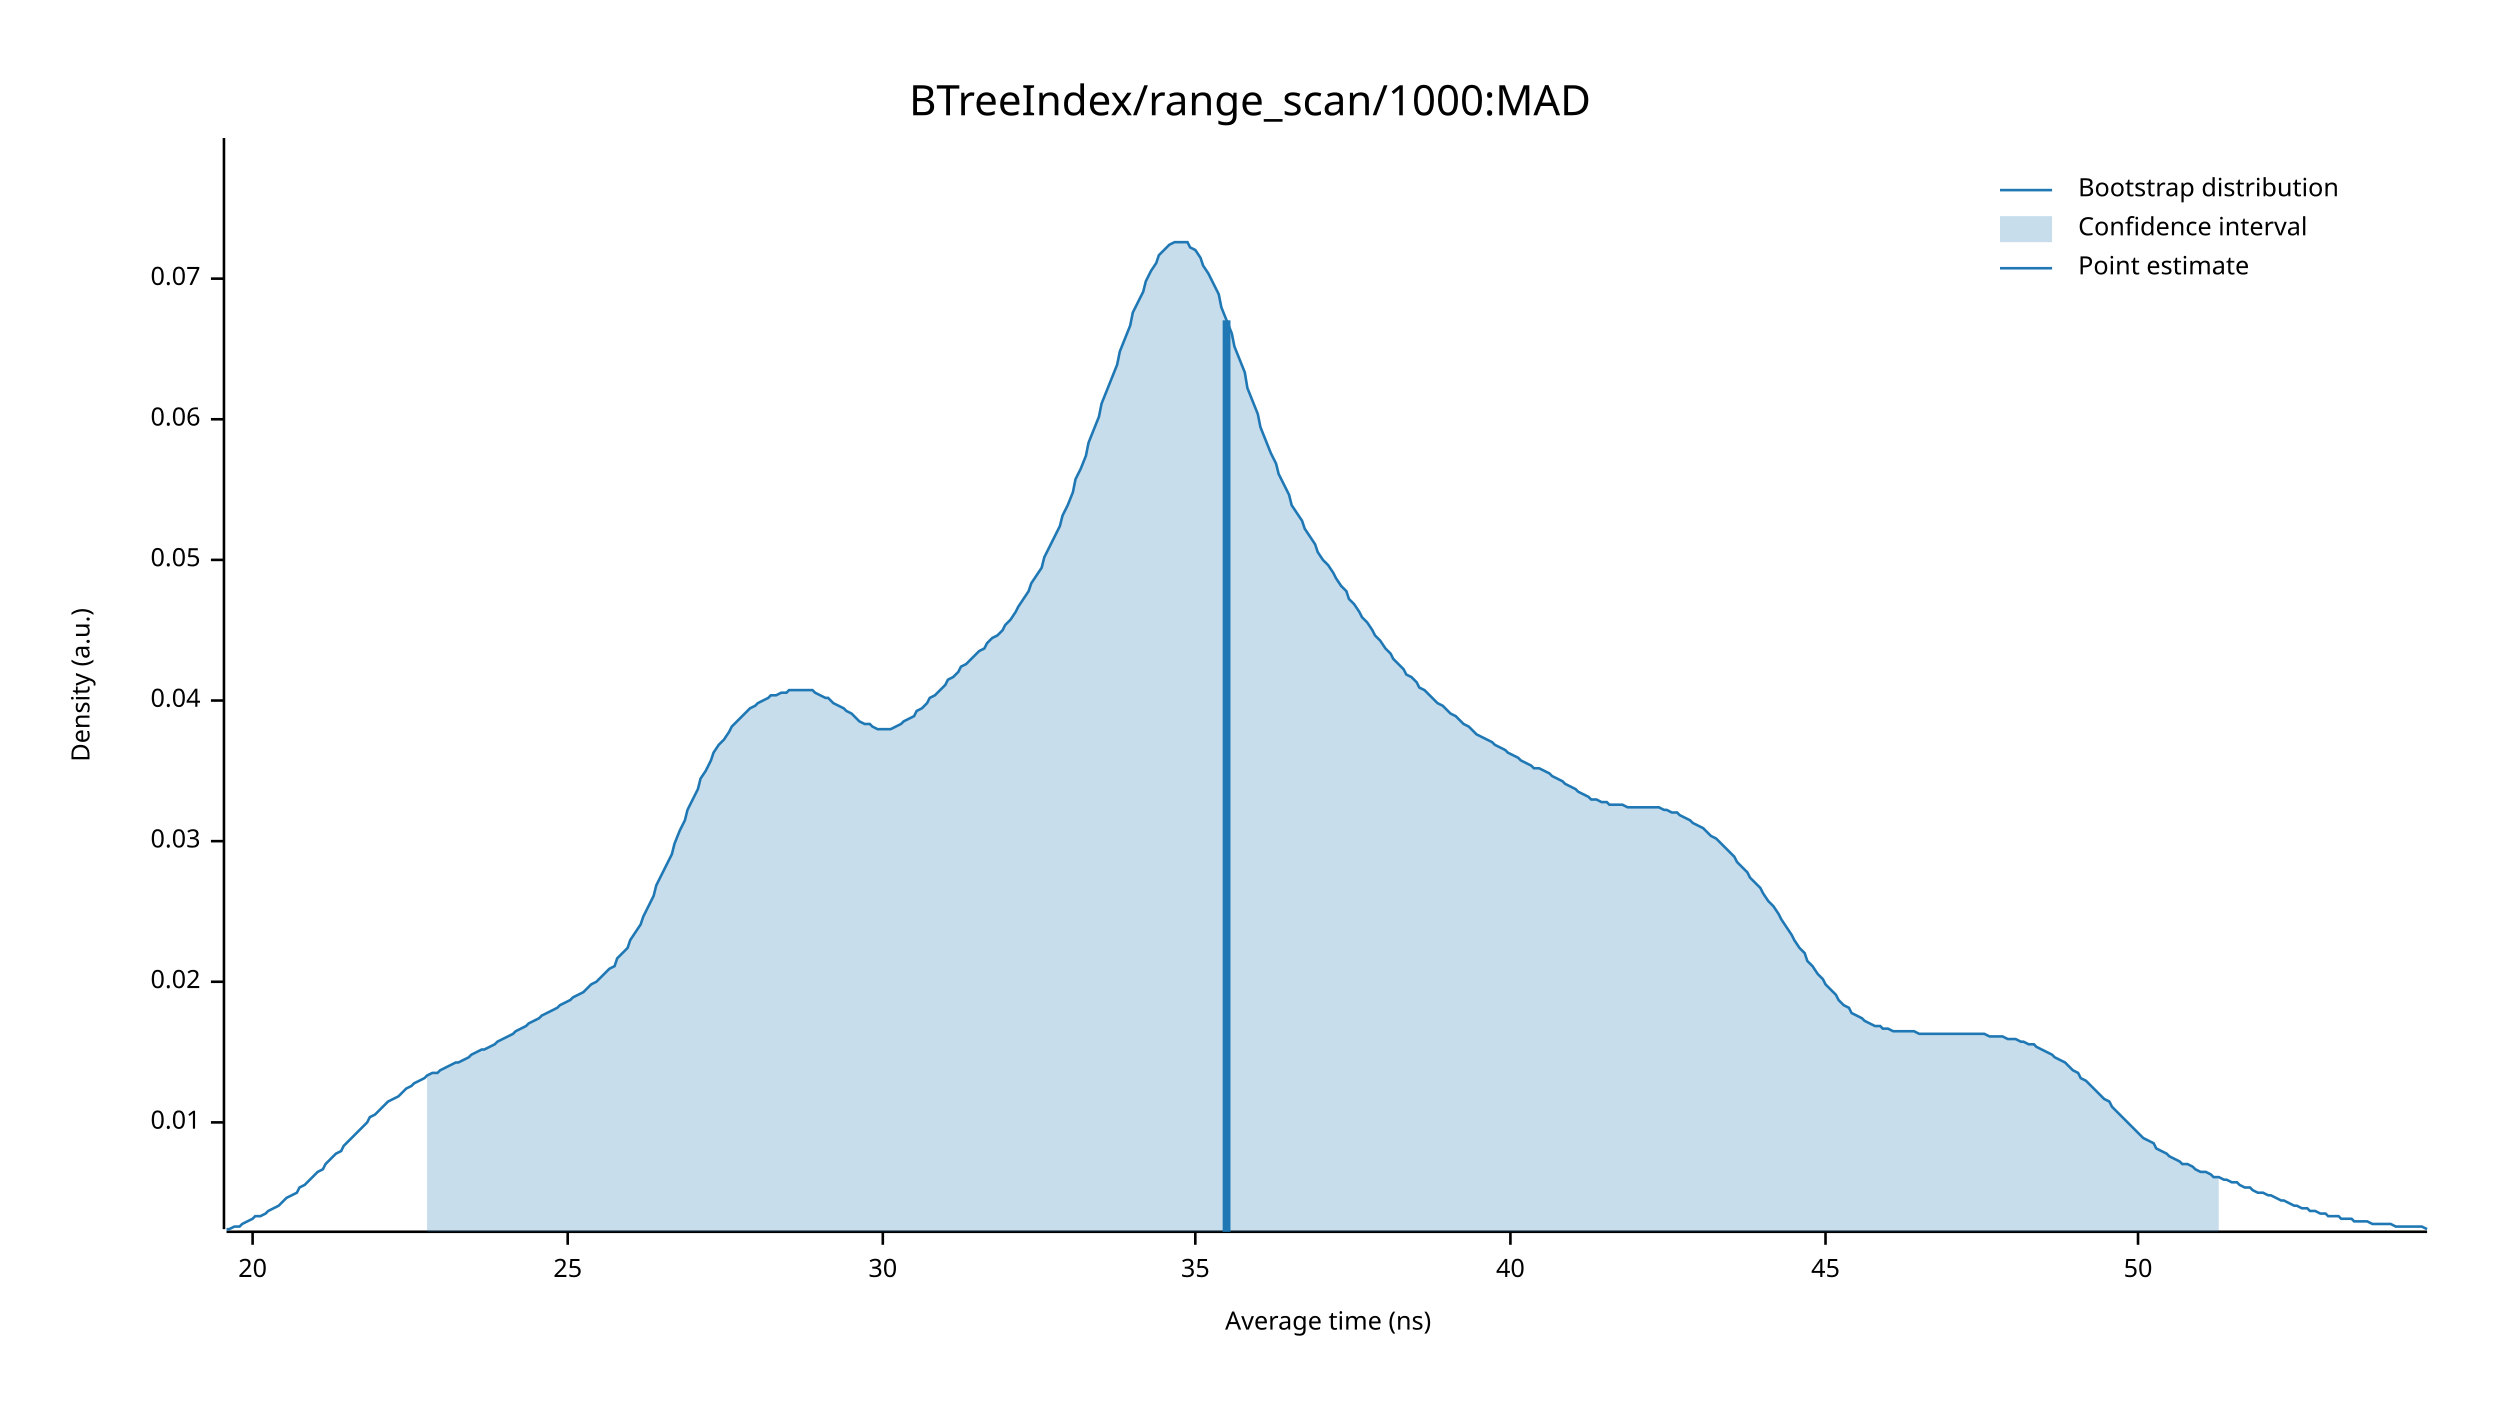
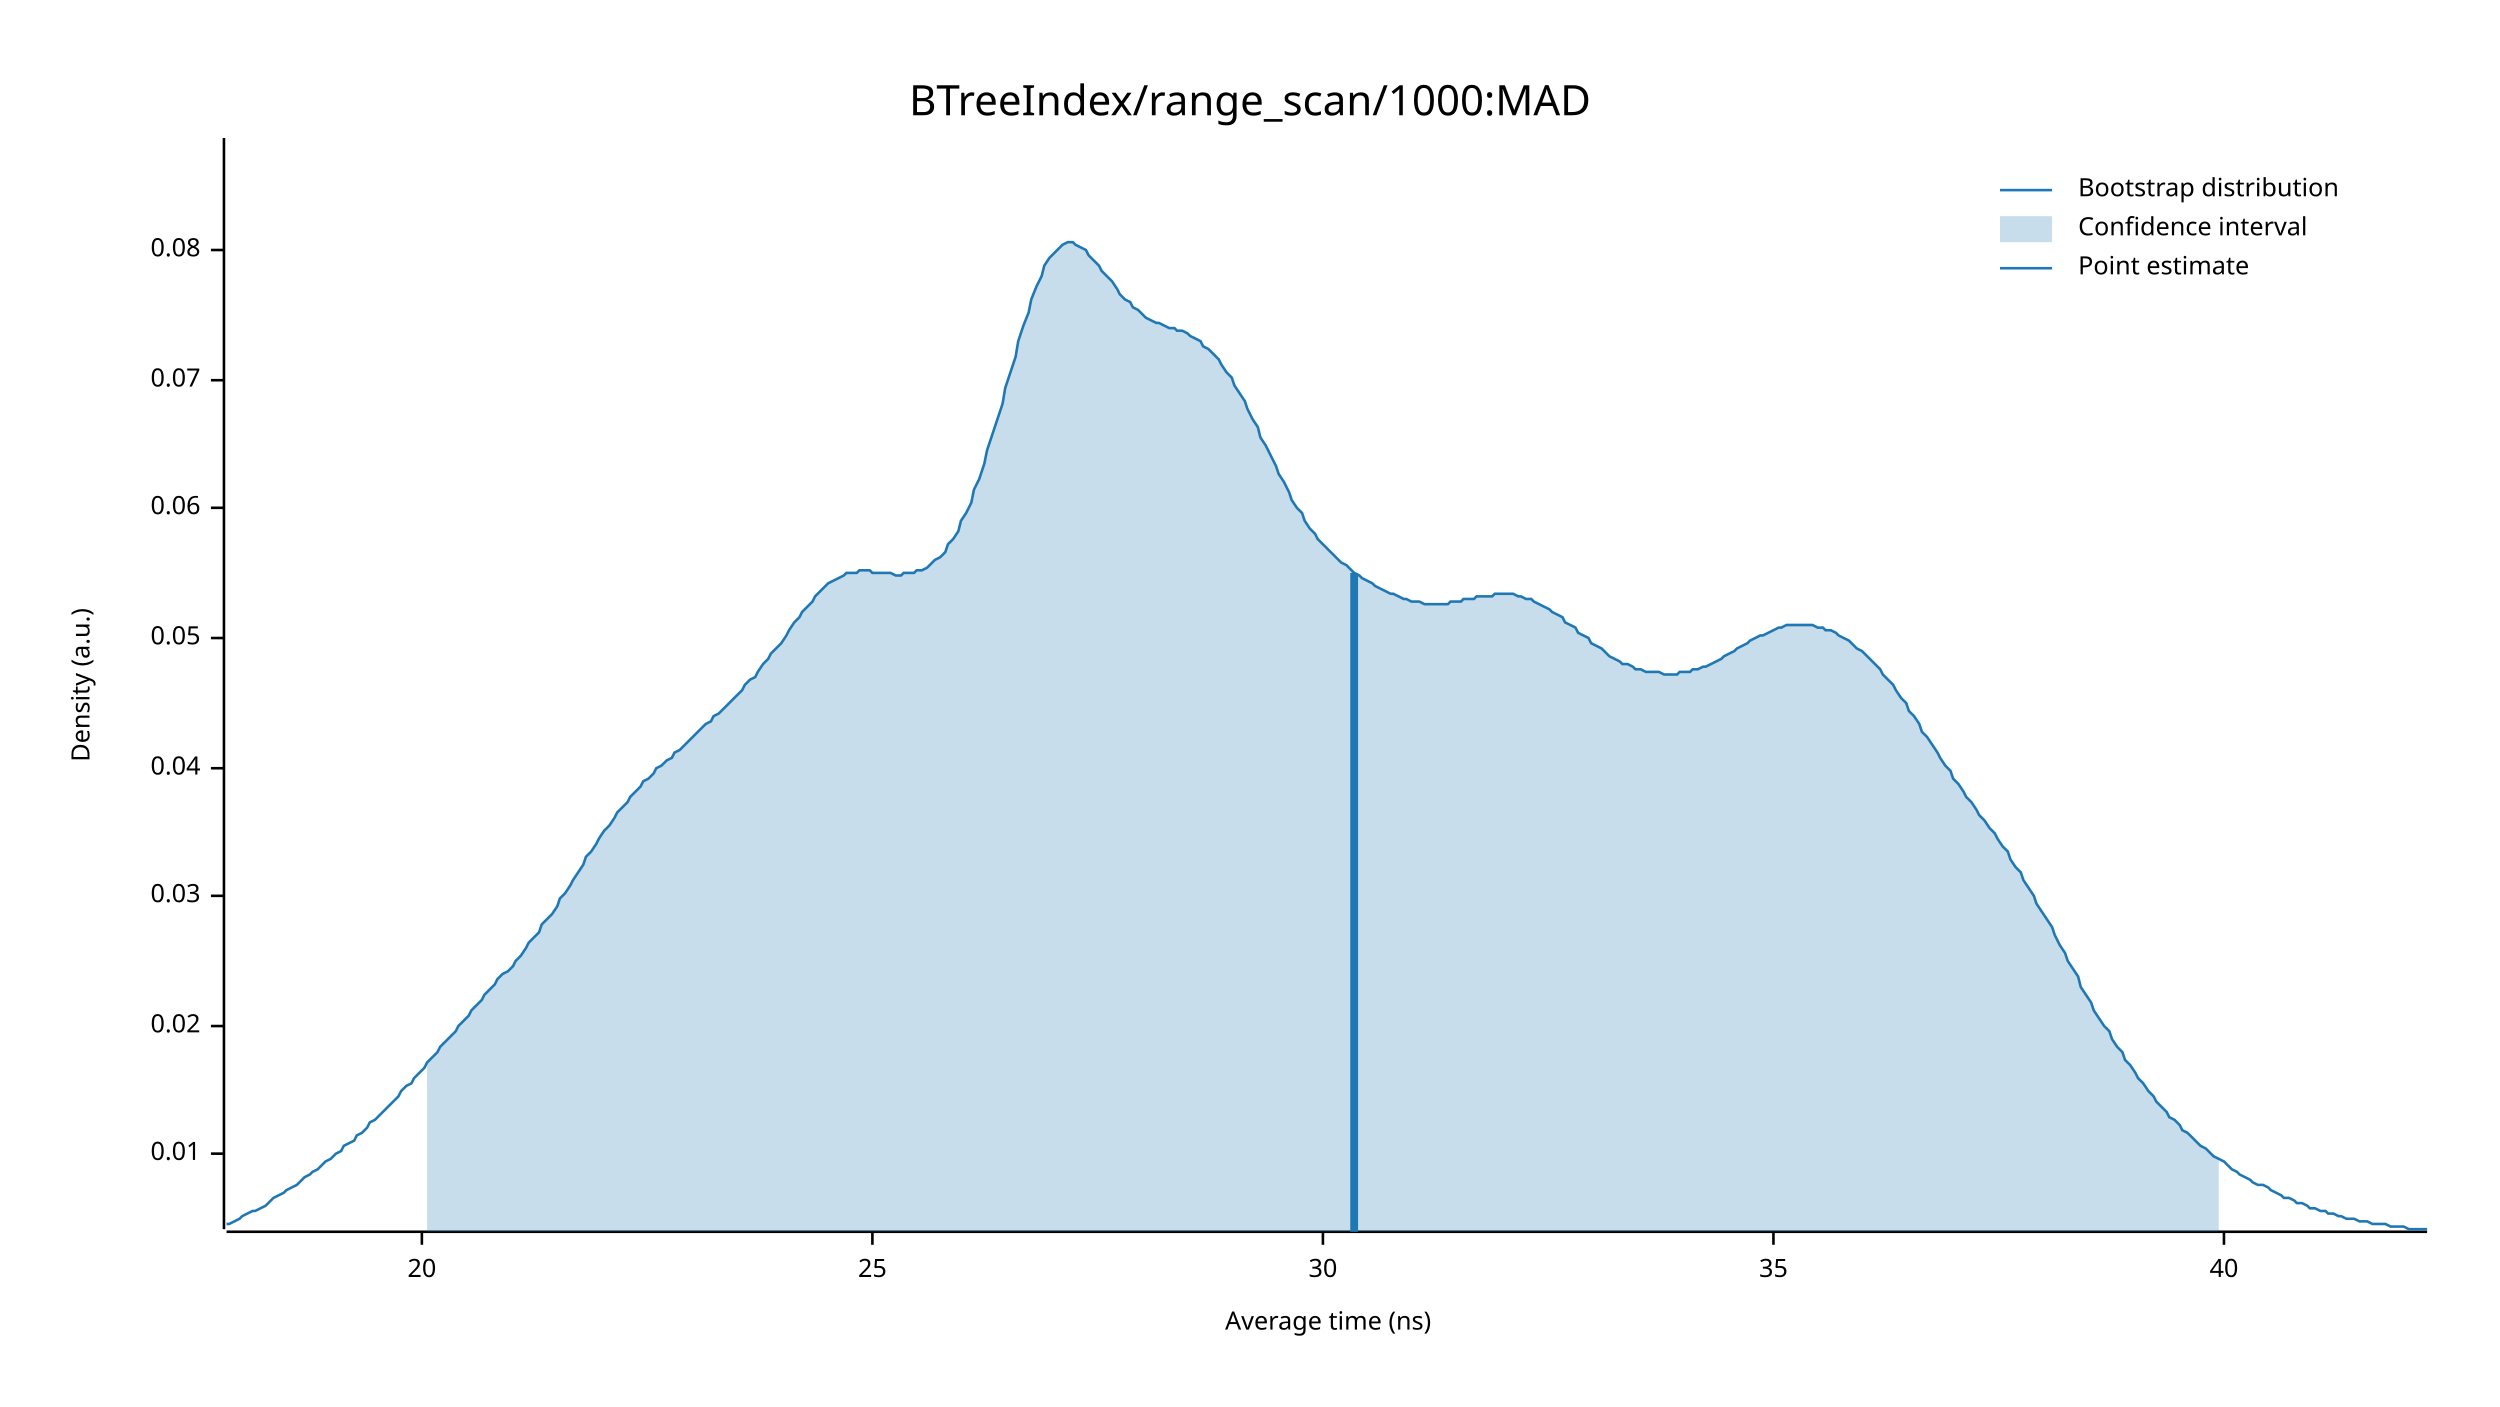
<svg xmlns="http://www.w3.org/2000/svg" width="960" height="540" viewBox="0 0 960 540">
  <text x="480" y="32" dy="0.76em" text-anchor="middle" font-family="sans-serif" font-size="16.129" opacity="1" fill="#000000">
BTreeIndex/range_scan/1000:MAD
</text>
  <text x="27" y="263" dy="0.76em" text-anchor="middle" font-family="sans-serif" font-size="9.677" opacity="1" fill="#000000" transform="rotate(270, 27, 263)">
Density (a.u.)
</text>
  <text x="510" y="513" dy="-0.5ex" text-anchor="middle" font-family="sans-serif" font-size="9.677" opacity="1" fill="#000000">
Average time (ns)
</text>
  <polyline fill="none" opacity="1" stroke="#000000" stroke-width="1" points="86,53 86,472 " />
-   <text x="77" y="431" dy="0.5ex" text-anchor="end" font-family="sans-serif" font-size="9.677" opacity="1" fill="#000000">
+   <text x="77" y="443" dy="0.5ex" text-anchor="end" font-family="sans-serif" font-size="9.677" opacity="1" fill="#000000">
0.01
</text>
-   <polyline fill="none" opacity="1" stroke="#000000" stroke-width="1" points="81,431 86,431 " />
-   <text x="77" y="377" dy="0.5ex" text-anchor="end" font-family="sans-serif" font-size="9.677" opacity="1" fill="#000000">
+   <polyline fill="none" opacity="1" stroke="#000000" stroke-width="1" points="81,443 86,443 " />
+   <text x="77" y="394" dy="0.5ex" text-anchor="end" font-family="sans-serif" font-size="9.677" opacity="1" fill="#000000">
0.02
</text>
-   <polyline fill="none" opacity="1" stroke="#000000" stroke-width="1" points="81,377 86,377 " />
-   <text x="77" y="323" dy="0.5ex" text-anchor="end" font-family="sans-serif" font-size="9.677" opacity="1" fill="#000000">
+   <polyline fill="none" opacity="1" stroke="#000000" stroke-width="1" points="81,394 86,394 " />
+   <text x="77" y="344" dy="0.5ex" text-anchor="end" font-family="sans-serif" font-size="9.677" opacity="1" fill="#000000">
0.03
</text>
-   <polyline fill="none" opacity="1" stroke="#000000" stroke-width="1" points="81,323 86,323 " />
-   <text x="77" y="269" dy="0.5ex" text-anchor="end" font-family="sans-serif" font-size="9.677" opacity="1" fill="#000000">
+   <polyline fill="none" opacity="1" stroke="#000000" stroke-width="1" points="81,344 86,344 " />
+   <text x="77" y="295" dy="0.5ex" text-anchor="end" font-family="sans-serif" font-size="9.677" opacity="1" fill="#000000">
0.04
</text>
-   <polyline fill="none" opacity="1" stroke="#000000" stroke-width="1" points="81,269 86,269 " />
-   <text x="77" y="215" dy="0.5ex" text-anchor="end" font-family="sans-serif" font-size="9.677" opacity="1" fill="#000000">
+   <polyline fill="none" opacity="1" stroke="#000000" stroke-width="1" points="81,295 86,295 " />
+   <text x="77" y="245" dy="0.5ex" text-anchor="end" font-family="sans-serif" font-size="9.677" opacity="1" fill="#000000">
0.05
</text>
-   <polyline fill="none" opacity="1" stroke="#000000" stroke-width="1" points="81,215 86,215 " />
-   <text x="77" y="161" dy="0.5ex" text-anchor="end" font-family="sans-serif" font-size="9.677" opacity="1" fill="#000000">
+   <polyline fill="none" opacity="1" stroke="#000000" stroke-width="1" points="81,245 86,245 " />
+   <text x="77" y="195" dy="0.5ex" text-anchor="end" font-family="sans-serif" font-size="9.677" opacity="1" fill="#000000">
0.06
</text>
-   <polyline fill="none" opacity="1" stroke="#000000" stroke-width="1" points="81,161 86,161 " />
-   <text x="77" y="107" dy="0.5ex" text-anchor="end" font-family="sans-serif" font-size="9.677" opacity="1" fill="#000000">
+   <polyline fill="none" opacity="1" stroke="#000000" stroke-width="1" points="81,195 86,195 " />
+   <text x="77" y="146" dy="0.5ex" text-anchor="end" font-family="sans-serif" font-size="9.677" opacity="1" fill="#000000">
0.07
</text>
-   <polyline fill="none" opacity="1" stroke="#000000" stroke-width="1" points="81,107 86,107 " />
+   <polyline fill="none" opacity="1" stroke="#000000" stroke-width="1" points="81,146 86,146 " />
+   <text x="77" y="96" dy="0.5ex" text-anchor="end" font-family="sans-serif" font-size="9.677" opacity="1" fill="#000000">
+ 0.08
+ </text>
+   <polyline fill="none" opacity="1" stroke="#000000" stroke-width="1" points="81,96 86,96 " />
  <polyline fill="none" opacity="1" stroke="#000000" stroke-width="1" points="87,473 932,473 " />
-   <text x="97" y="483" dy="0.76em" text-anchor="middle" font-family="sans-serif" font-size="9.677" opacity="1" fill="#000000">
+   <text x="162" y="483" dy="0.76em" text-anchor="middle" font-family="sans-serif" font-size="9.677" opacity="1" fill="#000000">
20
</text>
-   <polyline fill="none" opacity="1" stroke="#000000" stroke-width="1" points="97,473 97,478 " />
-   <text x="218" y="483" dy="0.76em" text-anchor="middle" font-family="sans-serif" font-size="9.677" opacity="1" fill="#000000">
+   <polyline fill="none" opacity="1" stroke="#000000" stroke-width="1" points="162,473 162,478 " />
+   <text x="335" y="483" dy="0.76em" text-anchor="middle" font-family="sans-serif" font-size="9.677" opacity="1" fill="#000000">
25
</text>
-   <polyline fill="none" opacity="1" stroke="#000000" stroke-width="1" points="218,473 218,478 " />
-   <text x="339" y="483" dy="0.76em" text-anchor="middle" font-family="sans-serif" font-size="9.677" opacity="1" fill="#000000">
+   <polyline fill="none" opacity="1" stroke="#000000" stroke-width="1" points="335,473 335,478 " />
+   <text x="508" y="483" dy="0.76em" text-anchor="middle" font-family="sans-serif" font-size="9.677" opacity="1" fill="#000000">
30
</text>
-   <polyline fill="none" opacity="1" stroke="#000000" stroke-width="1" points="339,473 339,478 " />
-   <text x="459" y="483" dy="0.76em" text-anchor="middle" font-family="sans-serif" font-size="9.677" opacity="1" fill="#000000">
+   <polyline fill="none" opacity="1" stroke="#000000" stroke-width="1" points="508,473 508,478 " />
+   <text x="681" y="483" dy="0.76em" text-anchor="middle" font-family="sans-serif" font-size="9.677" opacity="1" fill="#000000">
35
</text>
-   <polyline fill="none" opacity="1" stroke="#000000" stroke-width="1" points="459,473 459,478 " />
-   <text x="580" y="483" dy="0.76em" text-anchor="middle" font-family="sans-serif" font-size="9.677" opacity="1" fill="#000000">
+   <polyline fill="none" opacity="1" stroke="#000000" stroke-width="1" points="681,473 681,478 " />
+   <text x="854" y="483" dy="0.76em" text-anchor="middle" font-family="sans-serif" font-size="9.677" opacity="1" fill="#000000">
40
</text>
-   <polyline fill="none" opacity="1" stroke="#000000" stroke-width="1" points="580,473 580,478 " />
-   <text x="701" y="483" dy="0.76em" text-anchor="middle" font-family="sans-serif" font-size="9.677" opacity="1" fill="#000000">
- 45
- </text>
-   <polyline fill="none" opacity="1" stroke="#000000" stroke-width="1" points="701,473 701,478 " />
-   <text x="821" y="483" dy="0.76em" text-anchor="middle" font-family="sans-serif" font-size="9.677" opacity="1" fill="#000000">
- 50
- </text>
-   <polyline fill="none" opacity="1" stroke="#000000" stroke-width="1" points="821,473 821,478 " />
-   <polyline fill="none" opacity="1" stroke="#1F78B4" stroke-width="1" points="87,472 88,472 90,471 92,471 93,470 95,469 97,468 98,467 100,467 102,466 103,465 105,464 107,463 109,461 110,460 112,459 114,458 115,456 117,455 119,453 120,452 122,450 124,449 125,447 127,445 129,443 131,442 132,440 134,438 136,436 137,435 139,433 141,431 142,429 144,428 146,426 147,425 149,423 151,422 153,421 154,420 156,418 158,417 159,416 161,415 163,414 164,413 166,412 168,412 169,411 171,410 173,409 175,408 176,408 178,407 180,406 181,405 183,404 185,403 186,403 188,402 190,401 191,400 193,399 195,398 197,397 198,396 200,395 202,394 203,393 205,392 207,391 208,390 210,389 212,388 214,387 215,386 217,385 219,384 220,383 222,382 224,381 225,380 227,378 229,377 230,376 232,374 234,372 236,371 237,368 239,366 241,364 242,361 244,358 246,355 247,352 249,348 251,344 252,340 254,336 256,332 258,328 259,324 261,319 263,315 264,311 266,307 268,303 269,299 271,296 273,292 274,289 276,286 278,284 280,281 281,279 283,277 285,275 286,274 288,272 290,271 291,270 293,269 295,268 296,267 298,267 300,266 302,266 303,265 305,265 307,265 308,265 310,265 312,265 313,266 315,267 317,268 318,268 320,270 322,271 324,272 325,273 327,274 329,276 330,277 332,278 334,278 335,279 337,280 339,280 341,280 342,280 344,279 346,278 347,277 349,276 351,275 352,273 354,272 356,270 357,268 359,267 361,265 363,263 364,261 366,260 368,258 369,256 371,255 373,253 374,252 376,250 378,249 379,247 381,245 383,244 385,242 386,240 388,238 390,235 391,233 393,230 395,227 396,224 398,221 400,218 401,214 403,210 405,206 407,202 408,198 410,194 412,189 413,184 415,180 417,175 418,170 420,165 422,160 423,155 425,150 427,145 429,140 430,135 432,130 434,125 435,120 437,116 439,112 440,108 442,104 444,101 445,98 447,96 449,94 451,93 452,93 454,93 456,93 457,95 459,96 461,99 462,102 464,105 466,109 468,113 469,118 471,123 473,128 474,133 476,138 478,143 479,149 481,154 483,159 484,164 486,169 488,174 490,178 491,182 493,186 495,190 496,194 498,197 500,200 501,203 503,206 505,209 506,212 508,215 510,217 512,220 513,222 515,225 517,227 518,230 520,232 522,235 523,237 525,239 527,242 528,244 530,246 532,249 534,251 535,253 537,255 539,257 540,259 542,260 544,262 545,264 547,265 549,267 550,268 552,270 554,271 556,273 557,274 559,275 561,277 562,278 564,279 566,281 567,282 569,283 571,284 573,285 574,286 576,287 578,288 579,289 581,290 583,291 584,292 586,293 588,294 589,295 591,295 593,296 595,297 596,298 598,299 600,300 601,301 603,302 605,303 606,304 608,305 610,306 611,307 613,307 615,308 617,308 618,309 620,309 622,309 623,309 625,310 627,310 628,310 630,310 632,310 633,310 635,310 637,310 639,311 640,311 642,312 644,312 645,313 647,314 649,315 650,316 652,317 654,318 655,319 657,321 659,322 661,324 662,325 664,327 666,329 667,331 669,333 671,335 672,337 674,339 676,341 677,343 679,346 681,348 683,351 684,353 686,356 688,359 689,361 691,364 693,366 694,369 696,371 698,374 700,376 701,378 703,380 705,382 706,384 708,386 710,387 711,389 713,390 715,391 716,392 718,393 720,394 722,394 723,395 725,395 727,396 728,396 730,396 732,396 733,396 735,396 737,397 738,397 740,397 742,397 744,397 745,397 747,397 749,397 750,397 752,397 754,397 755,397 757,397 759,397 760,397 762,397 764,398 766,398 767,398 769,398 771,399 772,399 774,399 776,400 777,400 779,401 781,401 782,402 784,403 786,404 788,405 789,406 791,407 793,408 794,409 796,411 798,412 799,414 801,415 803,417 804,418 806,420 808,422 810,423 811,425 813,427 815,429 816,430 818,432 820,434 821,435 823,437 825,438 827,439 828,441 830,442 832,443 833,444 835,445 837,446 838,447 840,447 842,448 843,449 845,450 847,450 849,451 850,452 852,452 854,453 855,453 857,454 859,454 860,455 862,456 864,456 865,457 867,458 869,458 871,459 872,459 874,460 876,461 877,461 879,462 881,463 882,463 884,464 886,464 887,465 889,465 891,466 893,466 894,467 896,467 898,467 899,468 901,468 903,468 904,469 906,469 908,469 909,469 911,470 913,470 915,470 916,470 918,470 920,471 921,471 923,471 925,471 926,471 928,471 930,471 932,472 " />
-   <polygon opacity="0.25" fill="#1F78B4" points="164,413 166,412 168,412 169,411 171,410 173,409 175,408 176,408 178,407 180,406 181,405 183,404 185,403 186,403 188,402 190,401 191,400 193,399 195,398 197,397 198,396 200,395 202,394 203,393 205,392 207,391 208,390 210,389 212,388 214,387 215,386 217,385 219,384 220,383 222,382 224,381 225,380 227,378 229,377 230,376 232,374 234,372 236,371 237,368 239,366 241,364 242,361 244,358 246,355 247,352 249,348 251,344 252,340 254,336 256,332 258,328 259,324 261,319 263,315 264,311 266,307 268,303 269,299 271,296 273,292 274,289 276,286 278,284 280,281 281,279 283,277 285,275 286,274 288,272 290,271 291,270 293,269 295,268 296,267 298,267 300,266 302,266 303,265 305,265 307,265 308,265 310,265 312,265 313,266 315,267 317,268 318,268 320,270 322,271 324,272 325,273 327,274 329,276 330,277 332,278 334,278 335,279 337,280 339,280 341,280 342,280 344,279 346,278 347,277 349,276 351,275 352,273 354,272 356,270 357,268 359,267 361,265 363,263 364,261 366,260 368,258 369,256 371,255 373,253 374,252 376,250 378,249 379,247 381,245 383,244 385,242 386,240 388,238 390,235 391,233 393,230 395,227 396,224 398,221 400,218 401,214 403,210 405,206 407,202 408,198 410,194 412,189 413,184 415,180 417,175 418,170 420,165 422,160 423,155 425,150 427,145 429,140 430,135 432,130 434,125 435,120 437,116 439,112 440,108 442,104 444,101 445,98 447,96 449,94 451,93 452,93 454,93 456,93 457,95 459,96 461,99 462,102 464,105 466,109 468,113 469,118 471,123 473,128 474,133 476,138 478,143 479,149 481,154 483,159 484,164 486,169 488,174 490,178 491,182 493,186 495,190 496,194 498,197 500,200 501,203 503,206 505,209 506,212 508,215 510,217 512,220 513,222 515,225 517,227 518,230 520,232 522,235 523,237 525,239 527,242 528,244 530,246 532,249 534,251 535,253 537,255 539,257 540,259 542,260 544,262 545,264 547,265 549,267 550,268 552,270 554,271 556,273 557,274 559,275 561,277 562,278 564,279 566,281 567,282 569,283 571,284 573,285 574,286 576,287 578,288 579,289 581,290 583,291 584,292 586,293 588,294 589,295 591,295 593,296 595,297 596,298 598,299 600,300 601,301 603,302 605,303 606,304 608,305 610,306 611,307 613,307 615,308 617,308 618,309 620,309 622,309 623,309 625,310 627,310 628,310 630,310 632,310 633,310 635,310 637,310 639,311 640,311 642,312 644,312 645,313 647,314 649,315 650,316 652,317 654,318 655,319 657,321 659,322 661,324 662,325 664,327 666,329 667,331 669,333 671,335 672,337 674,339 676,341 677,343 679,346 681,348 683,351 684,353 686,356 688,359 689,361 691,364 693,366 694,369 696,371 698,374 700,376 701,378 703,380 705,382 706,384 708,386 710,387 711,389 713,390 715,391 716,392 718,393 720,394 722,394 723,395 725,395 727,396 728,396 730,396 732,396 733,396 735,396 737,397 738,397 740,397 742,397 744,397 745,397 747,397 749,397 750,397 752,397 754,397 755,397 757,397 759,397 760,397 762,397 764,398 766,398 767,398 769,398 771,399 772,399 774,399 776,400 777,400 779,401 781,401 782,402 784,403 786,404 788,405 789,406 791,407 793,408 794,409 796,411 798,412 799,414 801,415 803,417 804,418 806,420 808,422 810,423 811,425 813,427 815,429 816,430 818,432 820,434 821,435 823,437 825,438 827,439 828,441 830,442 832,443 833,444 835,445 837,446 838,447 840,447 842,448 843,449 845,450 847,450 849,451 850,452 852,452 852,473 164,473 " />
-   <polyline fill="none" opacity="1" stroke="#1F78B4" stroke-width="3" points="471,473 471,123 " />
+   <polyline fill="none" opacity="1" stroke="#000000" stroke-width="1" points="854,473 854,478 " />
+   <polyline fill="none" opacity="1" stroke="#1F78B4" stroke-width="1" points="87,470 88,470 90,469 92,468 93,467 95,466 97,465 98,465 100,464 102,463 103,462 105,460 107,459 109,458 110,457 112,456 114,455 115,454 117,452 119,451 120,450 122,449 124,447 125,446 127,445 129,443 131,442 132,440 134,439 136,438 137,436 139,435 141,433 142,431 144,430 146,428 147,427 149,425 151,423 153,421 154,419 156,417 158,416 159,414 161,412 163,410 164,408 166,406 168,404 169,402 171,400 173,398 175,396 176,394 178,392 180,390 181,388 183,386 185,384 186,382 188,380 190,378 191,376 193,374 195,373 197,371 198,369 200,367 202,364 203,362 205,360 207,358 208,355 210,353 212,351 214,348 215,345 217,343 219,340 220,338 222,335 224,332 225,329 227,327 229,324 230,322 232,319 234,317 236,314 237,312 239,310 241,308 242,306 244,304 246,302 247,300 249,299 251,297 252,295 254,294 256,292 258,291 259,289 261,288 263,286 264,285 266,283 268,281 269,280 271,278 273,277 274,275 276,274 278,272 280,270 281,269 283,267 285,265 286,263 288,261 290,260 291,258 293,255 295,253 296,251 298,249 300,247 302,244 303,242 305,239 307,237 308,235 310,233 312,231 313,229 315,227 317,225 318,224 320,223 322,222 324,221 325,220 327,220 329,220 330,219 332,219 334,219 335,220 337,220 339,220 341,220 342,220 344,221 346,221 347,220 349,220 351,220 352,219 354,219 356,218 357,217 359,215 361,214 363,212 364,209 366,207 368,204 369,200 371,197 373,193 374,188 376,184 378,178 379,173 381,167 383,161 385,155 386,149 388,143 390,137 391,131 393,125 395,120 396,115 398,110 400,106 401,102 403,99 405,97 407,95 408,94 410,93 412,93 413,94 415,95 417,96 418,98 420,100 422,102 423,104 425,106 427,108 429,111 430,113 432,115 434,116 435,118 437,119 439,121 440,122 442,123 444,124 445,124 447,125 449,126 451,126 452,127 454,127 456,128 457,129 459,130 461,131 462,133 464,134 466,136 468,138 469,140 471,143 473,145 474,148 476,151 478,154 479,157 481,161 483,164 484,168 486,171 488,175 490,179 491,182 493,185 495,189 496,192 498,195 500,197 501,200 503,203 505,205 506,207 508,209 510,211 512,213 513,214 515,216 517,217 518,218 520,220 522,221 523,222 525,223 527,224 528,225 530,226 532,227 534,228 535,228 537,229 539,230 540,230 542,231 544,231 545,231 547,232 549,232 550,232 552,232 554,232 556,232 557,231 559,231 561,231 562,230 564,230 566,230 567,229 569,229 571,229 573,229 574,228 576,228 578,228 579,228 581,228 583,229 584,229 586,230 588,230 589,231 591,232 593,233 595,234 596,235 598,236 600,237 601,239 603,240 605,241 606,243 608,244 610,245 611,247 613,248 615,249 617,251 618,252 620,253 622,254 623,255 625,255 627,256 628,257 630,257 632,258 633,258 635,258 637,258 639,259 640,259 642,259 644,259 645,258 647,258 649,258 650,257 652,257 654,256 655,256 657,255 659,254 661,253 662,252 664,251 666,250 667,249 669,248 671,247 672,246 674,245 676,244 677,244 679,243 681,242 683,241 684,241 686,240 688,240 689,240 691,240 693,240 694,240 696,240 698,241 700,241 701,242 703,242 705,243 706,244 708,245 710,246 711,247 713,249 715,250 716,251 718,253 720,255 722,257 723,259 725,261 727,263 728,265 730,268 732,270 733,273 735,275 737,278 738,281 740,283 742,286 744,289 745,291 747,294 749,296 750,299 752,301 754,304 755,306 757,308 759,311 760,313 762,315 764,318 766,320 767,322 769,325 771,327 772,330 774,333 776,335 777,338 779,341 781,344 782,347 784,350 786,353 788,356 789,359 791,363 793,366 794,369 796,372 798,375 799,379 801,382 803,385 804,388 806,391 808,394 810,396 811,399 813,402 815,404 816,407 818,409 820,412 821,414 823,416 825,419 827,421 828,423 830,425 832,427 833,429 835,430 837,432 838,434 840,435 842,437 843,438 845,440 847,441 849,443 850,444 852,445 854,446 855,447 857,449 859,450 860,451 862,452 864,453 865,454 867,455 869,455 871,456 872,457 874,458 876,459 877,460 879,460 881,461 882,462 884,462 886,463 887,464 889,464 891,465 893,465 894,466 896,466 898,467 899,467 901,468 903,468 904,468 906,469 908,469 909,469 911,470 913,470 915,470 916,470 918,471 920,471 921,471 923,471 925,472 926,472 928,472 930,472 932,472 " />
+   <polygon opacity="0.25" fill="#1F78B4" points="164,408 166,406 168,404 169,402 171,400 173,398 175,396 176,394 178,392 180,390 181,388 183,386 185,384 186,382 188,380 190,378 191,376 193,374 195,373 197,371 198,369 200,367 202,364 203,362 205,360 207,358 208,355 210,353 212,351 214,348 215,345 217,343 219,340 220,338 222,335 224,332 225,329 227,327 229,324 230,322 232,319 234,317 236,314 237,312 239,310 241,308 242,306 244,304 246,302 247,300 249,299 251,297 252,295 254,294 256,292 258,291 259,289 261,288 263,286 264,285 266,283 268,281 269,280 271,278 273,277 274,275 276,274 278,272 280,270 281,269 283,267 285,265 286,263 288,261 290,260 291,258 293,255 295,253 296,251 298,249 300,247 302,244 303,242 305,239 307,237 308,235 310,233 312,231 313,229 315,227 317,225 318,224 320,223 322,222 324,221 325,220 327,220 329,220 330,219 332,219 334,219 335,220 337,220 339,220 341,220 342,220 344,221 346,221 347,220 349,220 351,220 352,219 354,219 356,218 357,217 359,215 361,214 363,212 364,209 366,207 368,204 369,200 371,197 373,193 374,188 376,184 378,178 379,173 381,167 383,161 385,155 386,149 388,143 390,137 391,131 393,125 395,120 396,115 398,110 400,106 401,102 403,99 405,97 407,95 408,94 410,93 412,93 413,94 415,95 417,96 418,98 420,100 422,102 423,104 425,106 427,108 429,111 430,113 432,115 434,116 435,118 437,119 439,121 440,122 442,123 444,124 445,124 447,125 449,126 451,126 452,127 454,127 456,128 457,129 459,130 461,131 462,133 464,134 466,136 468,138 469,140 471,143 473,145 474,148 476,151 478,154 479,157 481,161 483,164 484,168 486,171 488,175 490,179 491,182 493,185 495,189 496,192 498,195 500,197 501,200 503,203 505,205 506,207 508,209 510,211 512,213 513,214 515,216 517,217 518,218 520,220 522,221 523,222 525,223 527,224 528,225 530,226 532,227 534,228 535,228 537,229 539,230 540,230 542,231 544,231 545,231 547,232 549,232 550,232 552,232 554,232 556,232 557,231 559,231 561,231 562,230 564,230 566,230 567,229 569,229 571,229 573,229 574,228 576,228 578,228 579,228 581,228 583,229 584,229 586,230 588,230 589,231 591,232 593,233 595,234 596,235 598,236 600,237 601,239 603,240 605,241 606,243 608,244 610,245 611,247 613,248 615,249 617,251 618,252 620,253 622,254 623,255 625,255 627,256 628,257 630,257 632,258 633,258 635,258 637,258 639,259 640,259 642,259 644,259 645,258 647,258 649,258 650,257 652,257 654,256 655,256 657,255 659,254 661,253 662,252 664,251 666,250 667,249 669,248 671,247 672,246 674,245 676,244 677,244 679,243 681,242 683,241 684,241 686,240 688,240 689,240 691,240 693,240 694,240 696,240 698,241 700,241 701,242 703,242 705,243 706,244 708,245 710,246 711,247 713,249 715,250 716,251 718,253 720,255 722,257 723,259 725,261 727,263 728,265 730,268 732,270 733,273 735,275 737,278 738,281 740,283 742,286 744,289 745,291 747,294 749,296 750,299 752,301 754,304 755,306 757,308 759,311 760,313 762,315 764,318 766,320 767,322 769,325 771,327 772,330 774,333 776,335 777,338 779,341 781,344 782,347 784,350 786,353 788,356 789,359 791,363 793,366 794,369 796,372 798,375 799,379 801,382 803,385 804,388 806,391 808,394 810,396 811,399 813,402 815,404 816,407 818,409 820,412 821,414 823,416 825,419 827,421 828,423 830,425 832,427 833,429 835,430 837,432 838,434 840,435 842,437 843,438 845,440 847,441 849,443 850,444 852,445 852,473 164,473 " />
+   <polyline fill="none" opacity="1" stroke="#1F78B4" stroke-width="3" points="520,473 520,220 " />
  <text x="798" y="68" dy="0.76em" text-anchor="start" font-family="sans-serif" font-size="9.677" opacity="1" fill="#000000">
Bootstrap distribution
</text>
  <text x="798" y="83" dy="0.76em" text-anchor="start" font-family="sans-serif" font-size="9.677" opacity="1" fill="#000000">
Confidence interval
</text>
  <text x="798" y="98" dy="0.76em" text-anchor="start" font-family="sans-serif" font-size="9.677" opacity="1" fill="#000000">
Point estimate
</text>
  <polyline fill="none" opacity="1" stroke="#1F78B4" stroke-width="1" points="768,73 788,73 " />
  <rect x="768" y="83" width="20" height="10" opacity="0.25" fill="#1F78B4" stroke="none" />
  <polyline fill="none" opacity="1" stroke="#1F78B4" stroke-width="1" points="768,103 788,103 " />
</svg>
